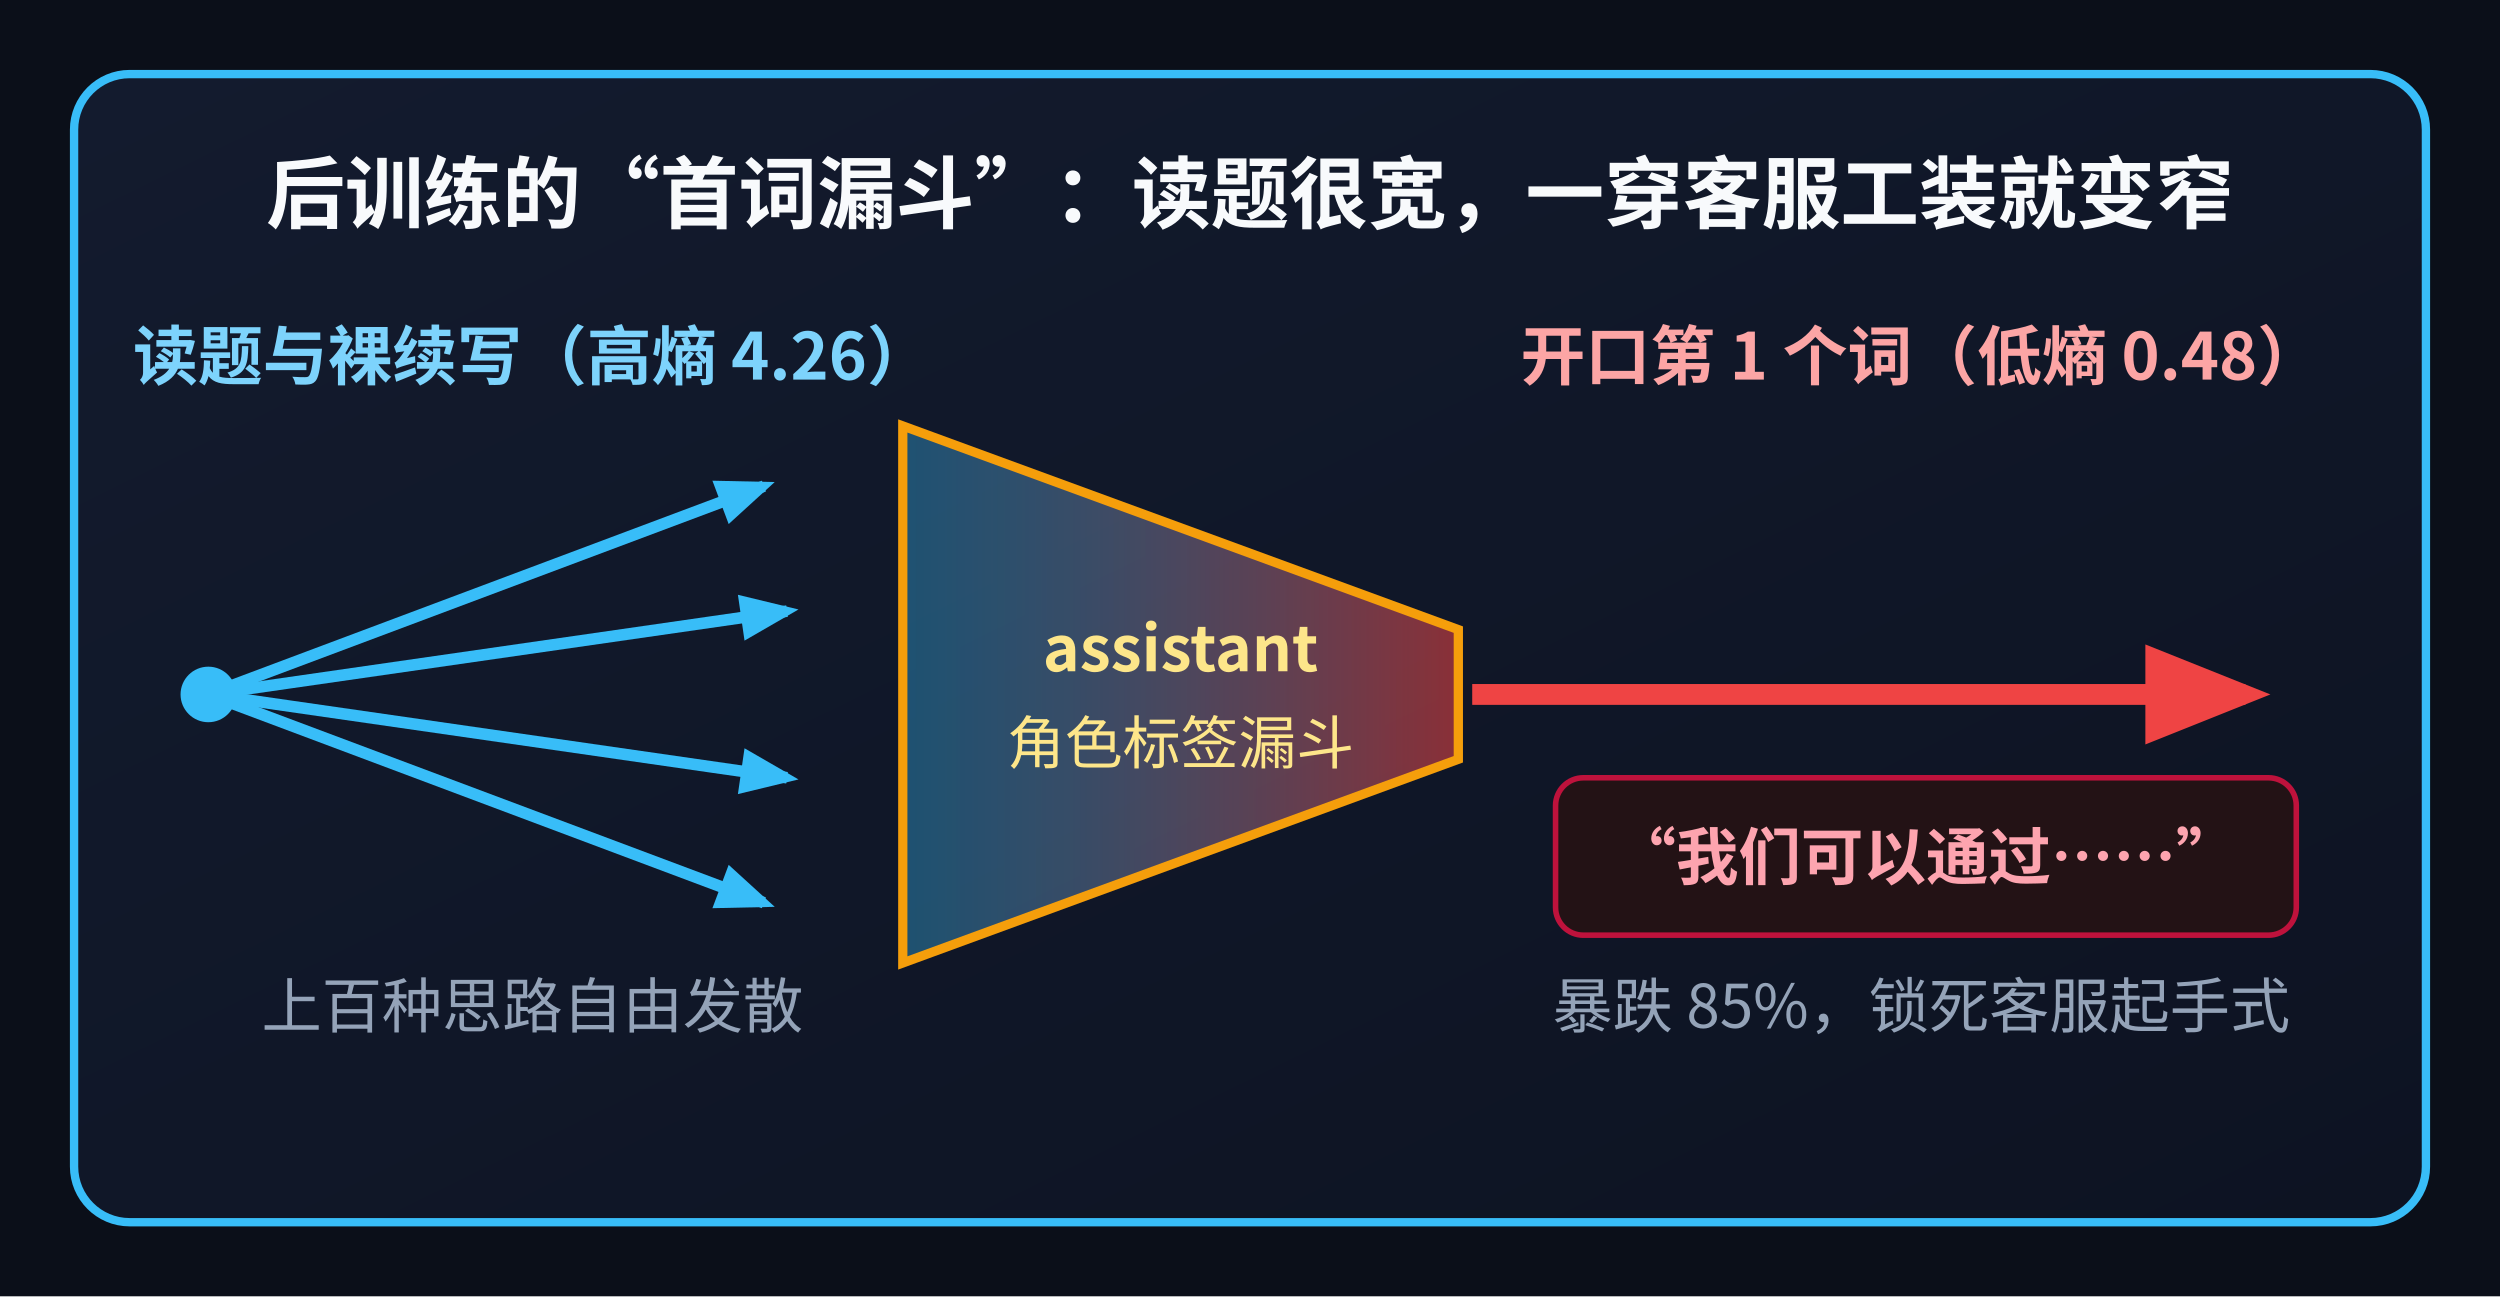
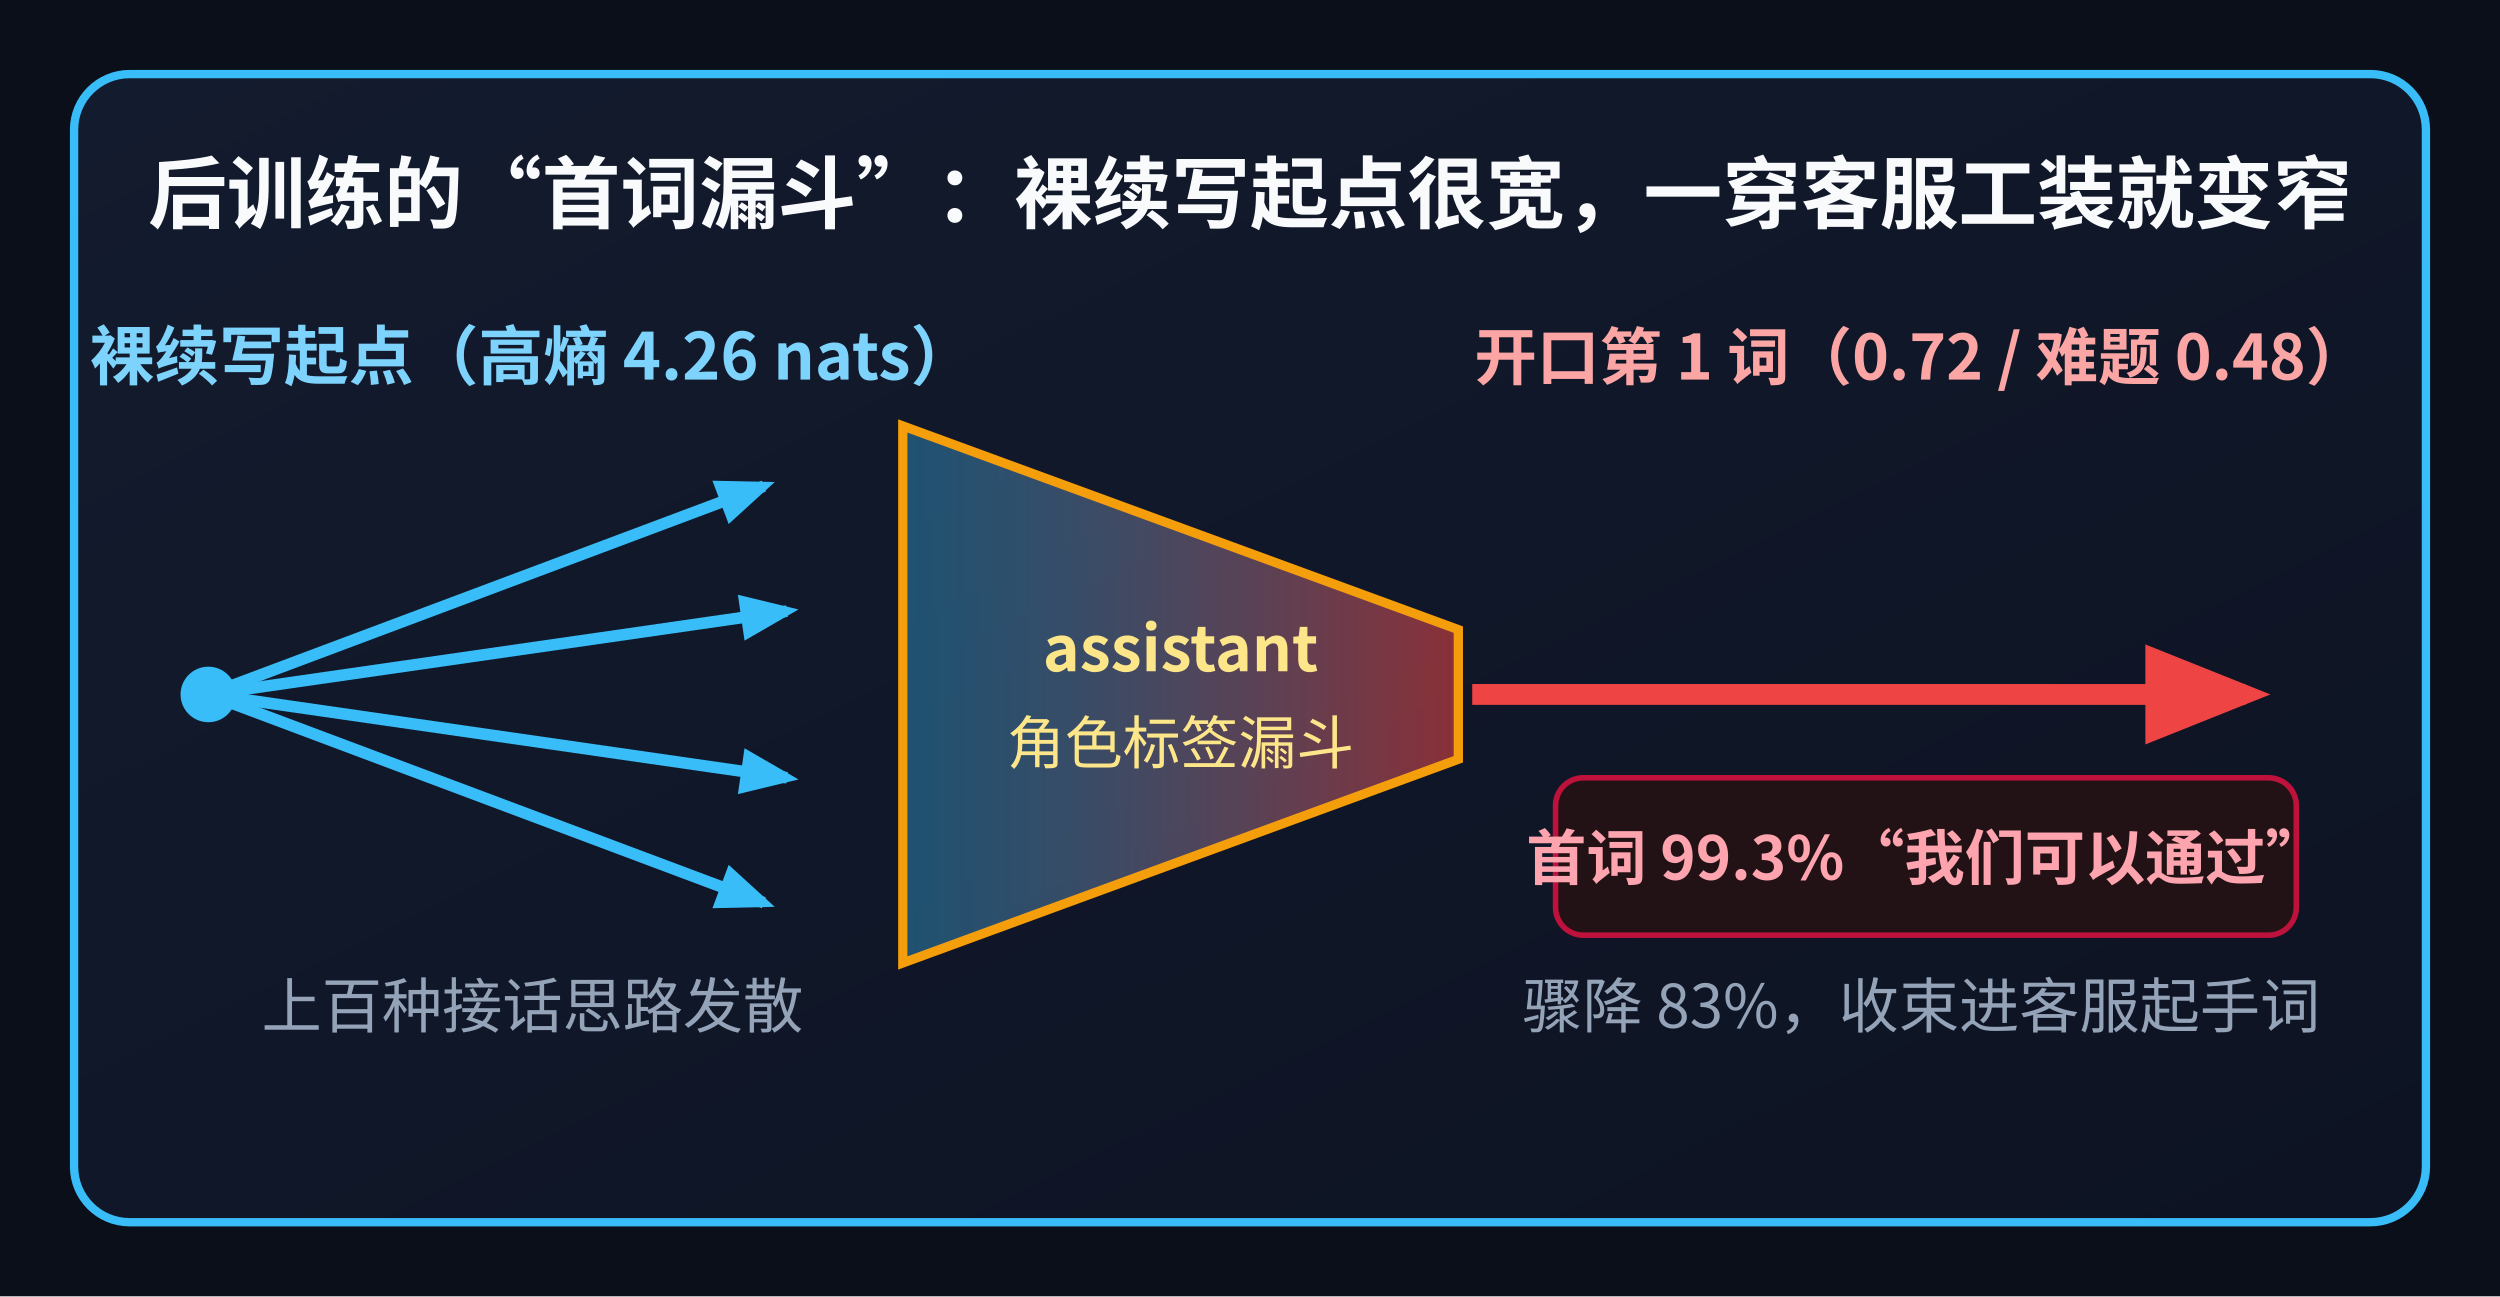
<svg xmlns="http://www.w3.org/2000/svg" viewBox="0 0 540 280" width="540" height="280" style="font-family:'WenQuanYi Micro Hei','Noto Sans CJK SC',sans-serif;">
  <defs>
    <linearGradient id="cardBg" x1="0%" y1="0%" x2="100%" y2="100%">
      <stop offset="0%" stop-color="#131b2e" />
      <stop offset="100%" stop-color="#0d1322" />
    </linearGradient>
    <linearGradient id="funnelGrad" x1="0%" y1="0%" x2="100%" y2="0%">
      <stop offset="0%" stop-color="#38bdf8" stop-opacity="0.35" />
      <stop offset="100%" stop-color="#ef4444" stop-opacity="0.55" />
    </linearGradient>
    <marker id="arrBlue" viewBox="0 0 10 10" refX="8" refY="5" markerWidth="5" markerHeight="5" orient="auto">
      <path d="M 0 1 L 10 5 L 0 9 z" fill="#38bdf8" />
    </marker>
    <marker id="arrRed" viewBox="0 0 10 10" refX="8" refY="5" markerWidth="6" markerHeight="6" orient="auto">
      <path d="M 0 1 L 10 5 L 0 9 z" fill="#ef4444" />
    </marker>
  </defs>
  <rect x="0" y="0" width="540" height="280" fill="#0b0f19" />
  <rect x="16" y="16" width="508" height="248" rx="12" fill="url(#cardBg)" stroke="#38bdf8" stroke-width="1.8" />
-   <text x="270" y="48" fill="#f8fafc" font-size="17" font-weight="bold" text-anchor="middle">后训练的“首词漏斗”：读题很宽，一穿客服工装就变窄</text>
-   <text x="115" y="82" fill="#7dd3fc" font-size="14" font-weight="bold" text-anchor="middle">读题与裸续写（高熵 4.26）</text>
+   <text x="270" y="48" fill="#f8fafc" font-size="17" font-weight="bold" text-anchor="middle">后训练的“首词漏斗”：裸续写起点很宽，一穿客服工装就变窄</text>
+   <text x="115" y="82" fill="#7dd3fc" font-size="14" font-weight="bold" text-anchor="middle">裸续写起点（高熵 4.26 nats）</text>
  <line x1="45" y1="150" x2="165" y2="105" stroke="#38bdf8" stroke-width="2.5" marker-end="url(#arrBlue)" />
  <line x1="45" y1="150" x2="170" y2="132" stroke="#38bdf8" stroke-width="2.5" marker-end="url(#arrBlue)" />
  <line x1="45" y1="150" x2="170" y2="168" stroke="#38bdf8" stroke-width="2.5" marker-end="url(#arrBlue)" />
  <line x1="45" y1="150" x2="165" y2="195" stroke="#38bdf8" stroke-width="2.5" marker-end="url(#arrBlue)" />
  <circle cx="45" cy="150" r="6" fill="#38bdf8" />
-   <text x="115" y="222" fill="#94a3b8" font-size="13" text-anchor="middle">上百种思路自由发散</text>
+   <text x="115" y="222" fill="#94a3b8" font-size="13" text-anchor="middle">上百种接话思路发散</text>
  <polygon points="195,92 315,136 315,164 195,208" fill="url(#funnelGrad)" stroke="#f59e0b" stroke-width="2" />
  <text x="255" y="145" fill="#fde68a" font-size="13.5" font-weight="bold" text-anchor="middle">assistant</text>
  <text x="255" y="165" fill="#fde68a" font-size="12.5" text-anchor="middle">角色标签漏斗</text>
-   <text x="415" y="82" fill="#fca5a5" font-size="14" font-weight="bold" text-anchor="middle">开口第 1 个词（低熵 0.48）</text>
+   <text x="415" y="82" fill="#fca5a5" font-size="13.5" font-weight="bold" text-anchor="middle">开口第 1 词（0.72 / 难题 0.48）</text>
  <line x1="318" y1="150" x2="485" y2="150" stroke="#ef4444" stroke-width="4.5" marker-end="url(#arrRed)" />
  <rect x="336" y="168" width="160" height="34" rx="6" fill="#231215" stroke="#be123c" stroke-width="1.2" />
-   <text x="416" y="190" fill="#fda4af" font-size="13.5" font-weight="bold" text-anchor="middle">“我们可以通过……”</text>
-   <text x="415" y="222" fill="#94a3b8" font-size="13" text-anchor="middle">暴跌 85%，锁死客服起手式</text>
+   <text x="416" y="190" fill="#fda4af" font-size="13" font-weight="bold" text-anchor="middle">首词 99.3%“我们可以通过”</text>
+   <text x="415" y="222" fill="#94a3b8" font-size="13" text-anchor="middle">骤降 83%，收束进客服起手词</text>
</svg>
